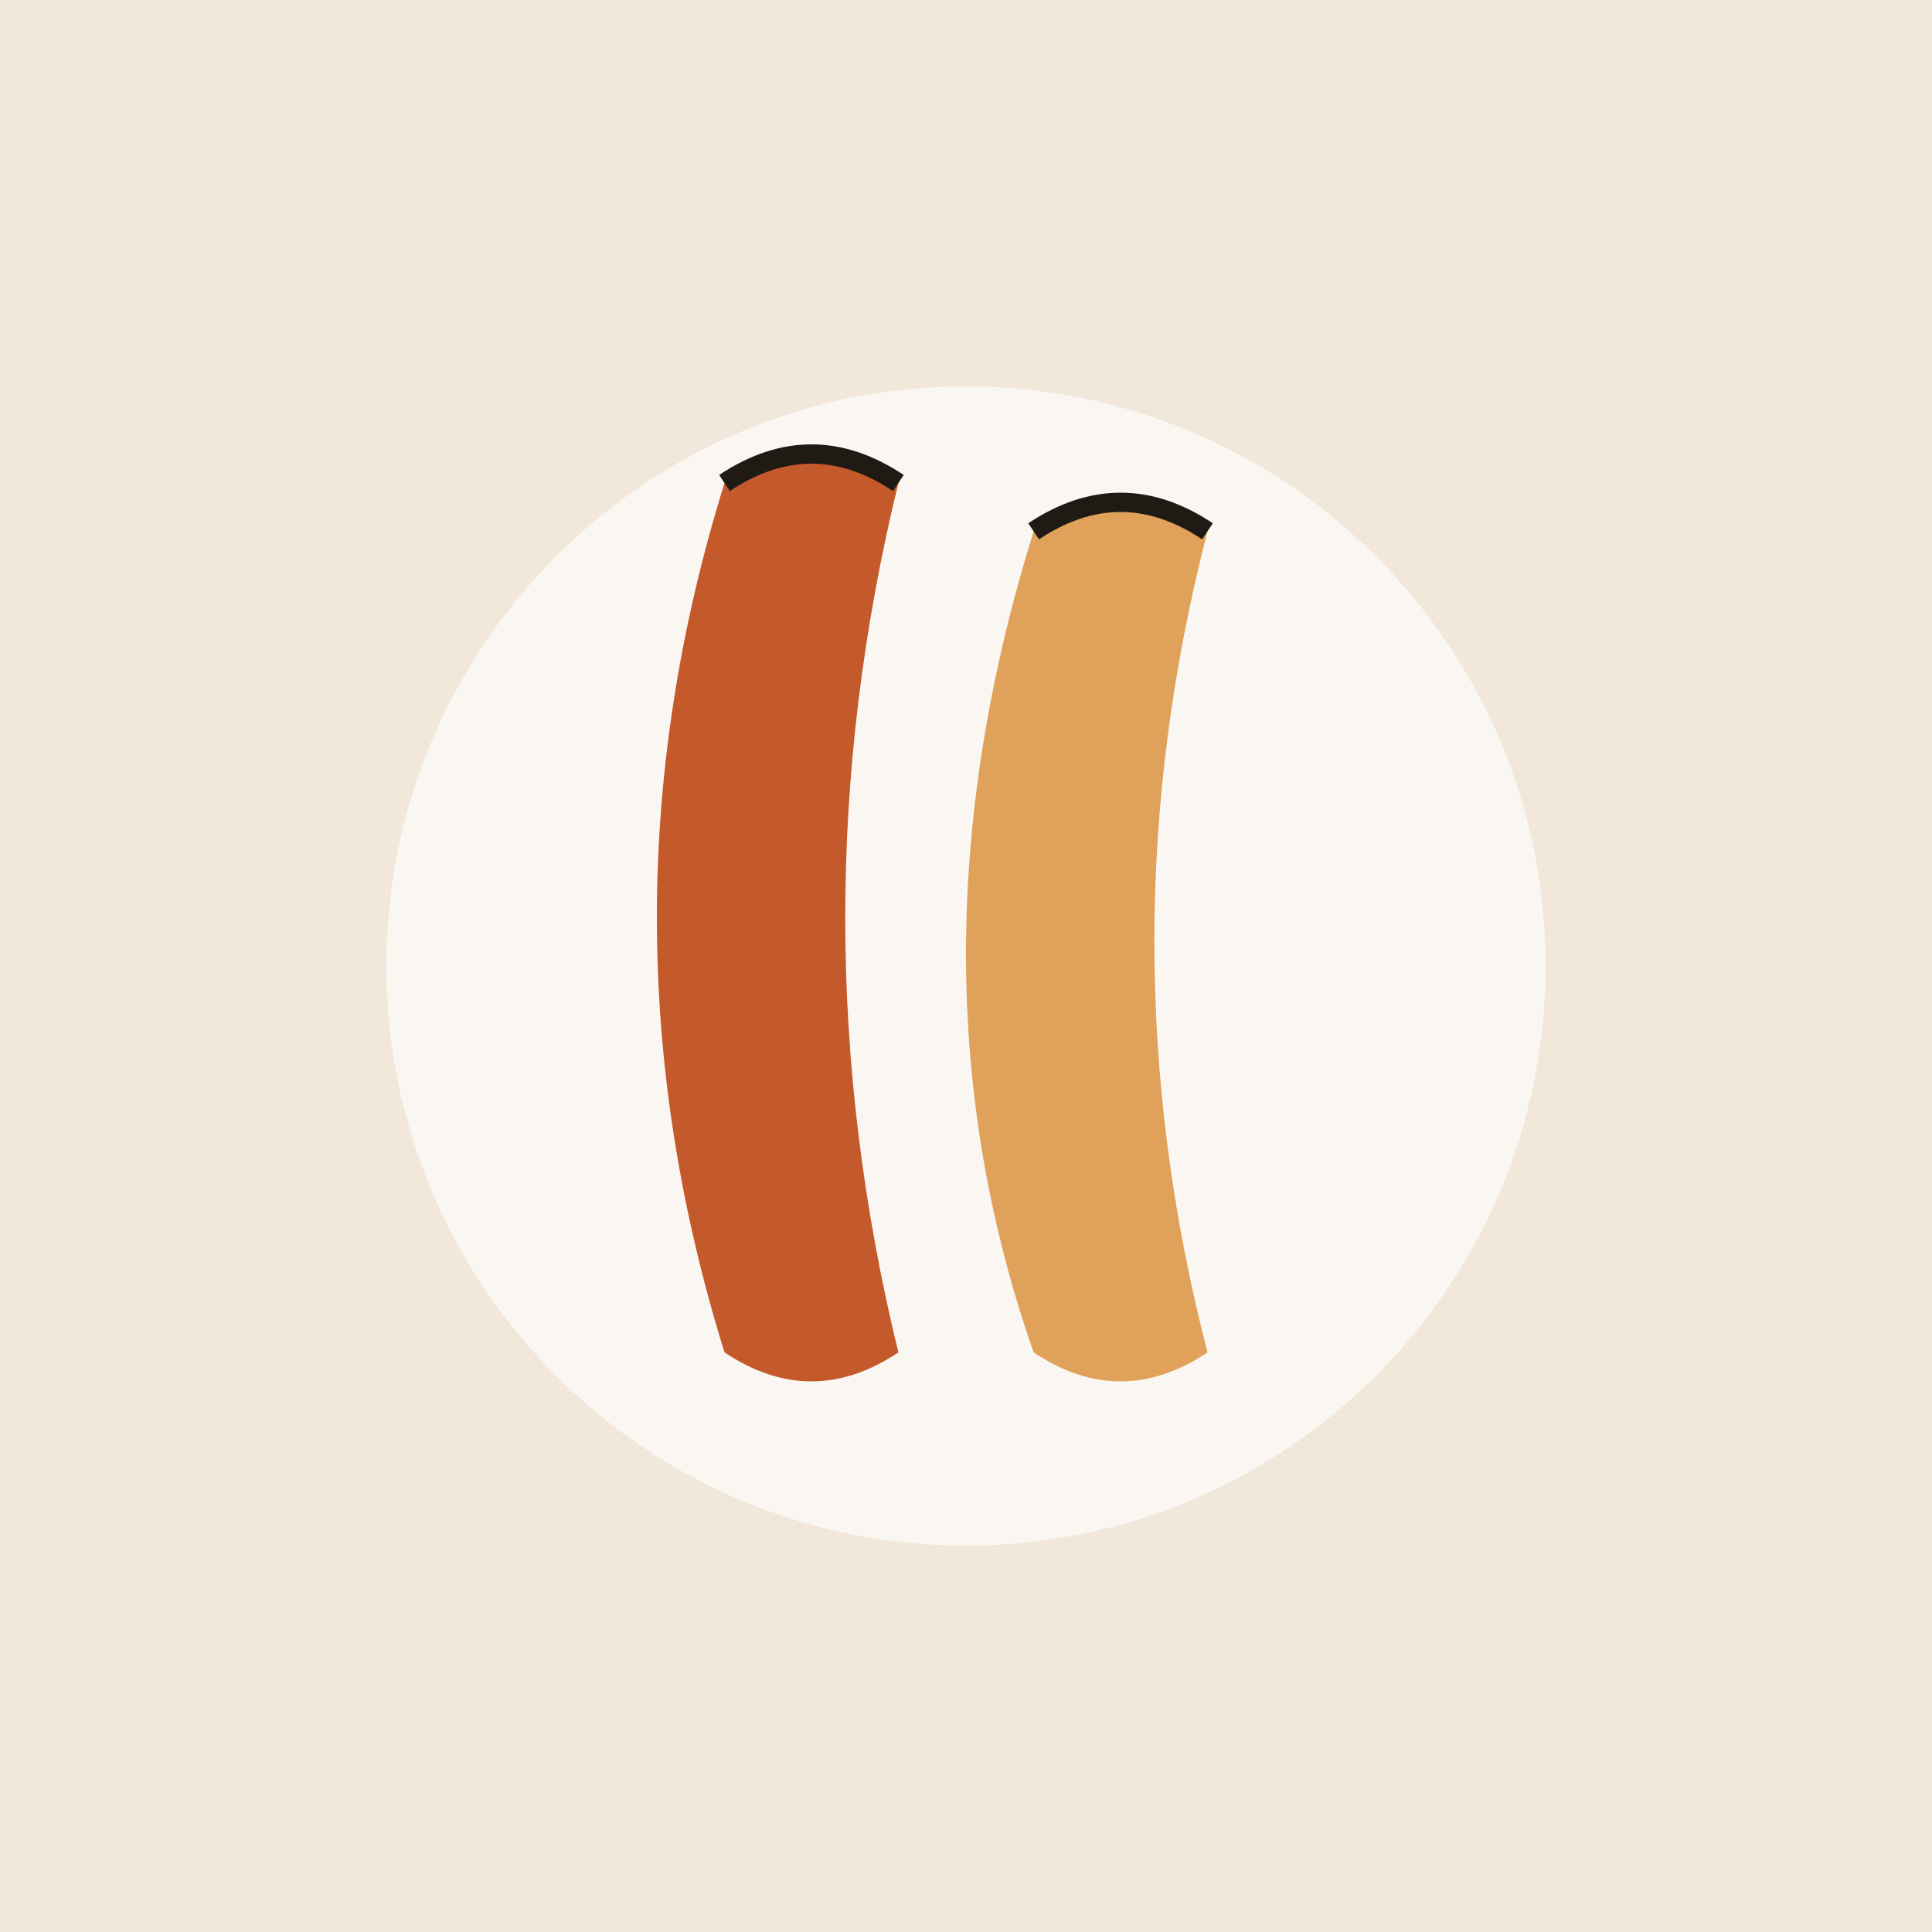
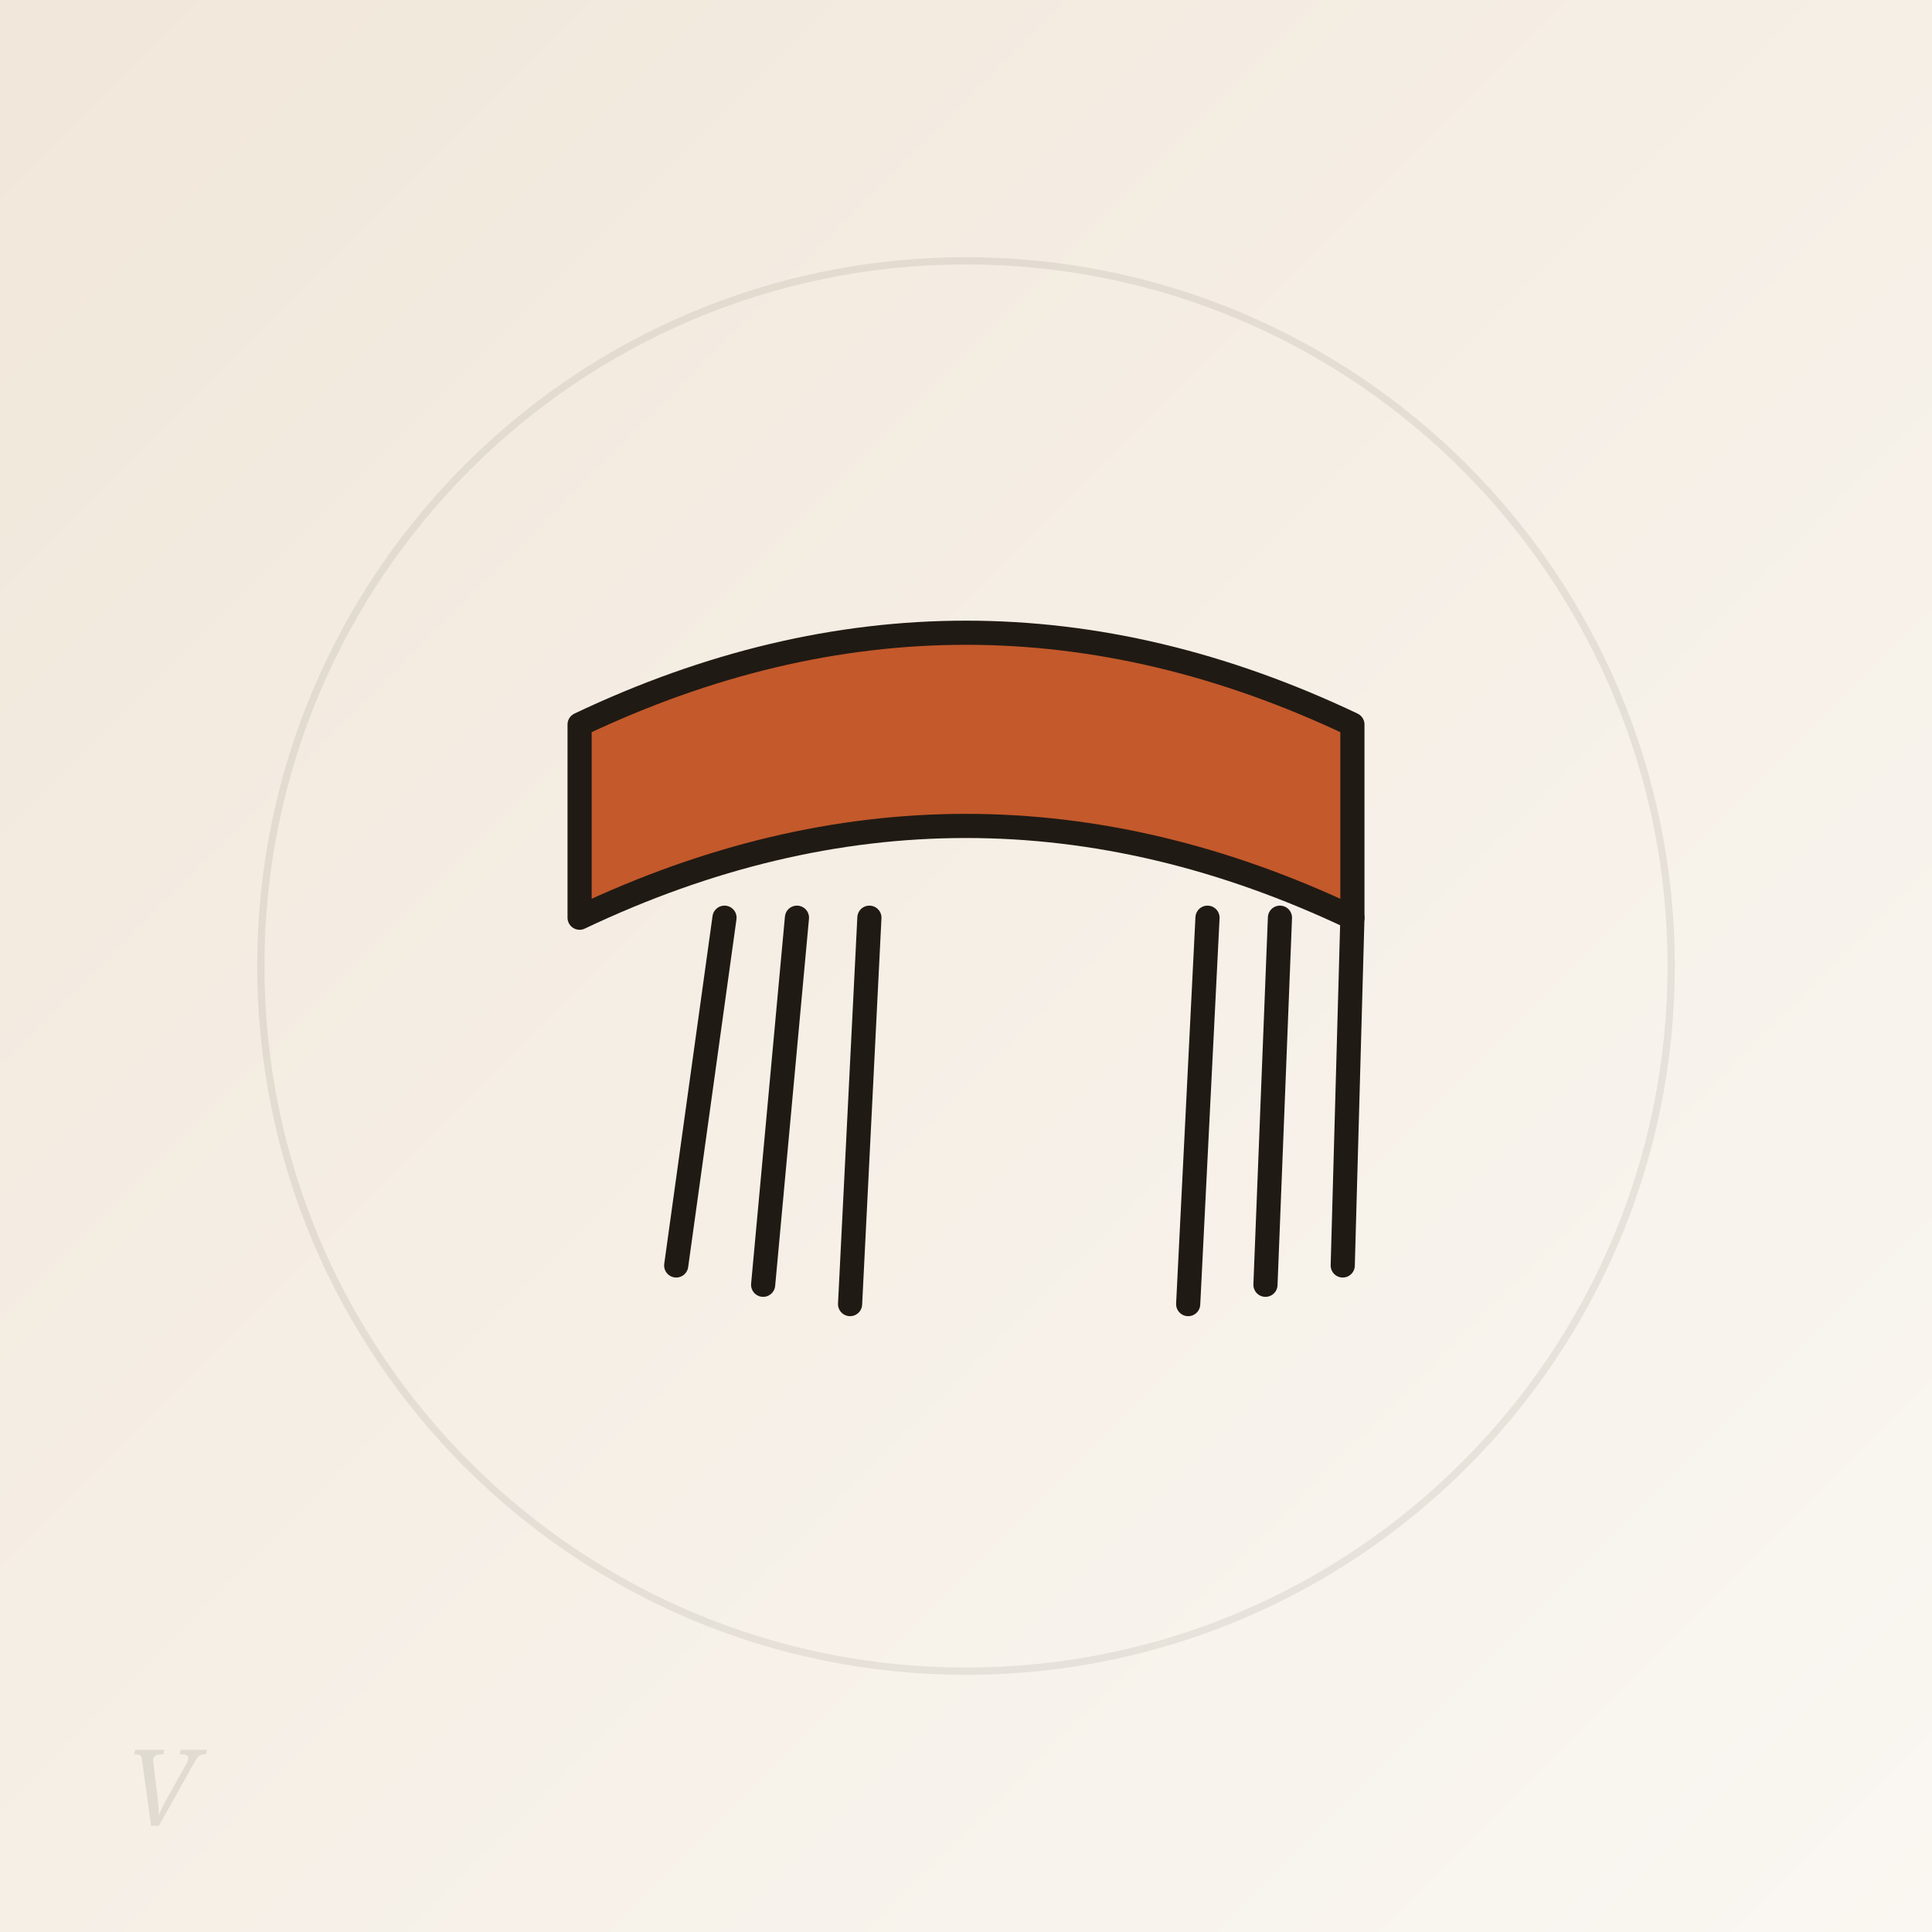
- <svg xmlns="http://www.w3.org/2000/svg" viewBox="0 0 400 400" role="img" aria-label="Bufanda tejida">
-   <rect width="400" height="400" fill="#F1E7DA" />
-   <circle cx="200" cy="200" r="120" fill="#FAF7F2" />
-   <path d="M150 100 q-28 90 0 180 q18 12 36 0 q-22 -90 0 -180 q-18 -12 -36 0 z" fill="#C4592B" />
-   <path d="M214 110 q-28 90 0 170 q18 12 36 0 q-22 -85 0 -170 q-18 -12 -36 0 z" fill="#E0A15A" />
-   <path d="M150 100 q18 -12 36 0 M214 110 q18 -12 36 0" stroke="#201A14" stroke-width="4" fill="none" />
+ <svg xmlns="http://www.w3.org/2000/svg" viewBox="0 0 400 400" role="img" aria-label="Bufanda Ámbar, Vera Store">
+   <defs>
+     <linearGradient id="g" x1="0" y1="0" x2="1" y2="1">
+       <stop offset="0" stop-color="#F1E7DA" />
+       <stop offset="1" stop-color="#FAF7F2" />
+     </linearGradient>
+   </defs>
+   <rect width="400" height="400" fill="url(#g)" />
+   <circle cx="200" cy="200" r="146" fill="none" stroke="#201A14" stroke-opacity=".08" stroke-width="1.5" />
+   <g stroke="#201A14" stroke-width="5" stroke-linejoin="round" stroke-linecap="round">
+     <path d="M120 150 Q200 112 280 150 L280 190 Q200 152 120 190 Z" fill="#C4592B" />
+     <path d="M150 190 L140 262 M165 190 L158 266 M180 190 L176 270" fill="none" />
+     <path d="M250 190 L246 270 M265 190 L262 266 M280 190 L278 262" fill="none" />
+   </g>
+   <text x="26" y="378" font-family="Georgia, serif" font-size="22" fill="#201A14" opacity=".1" font-style="italic">V</text>
</svg>
